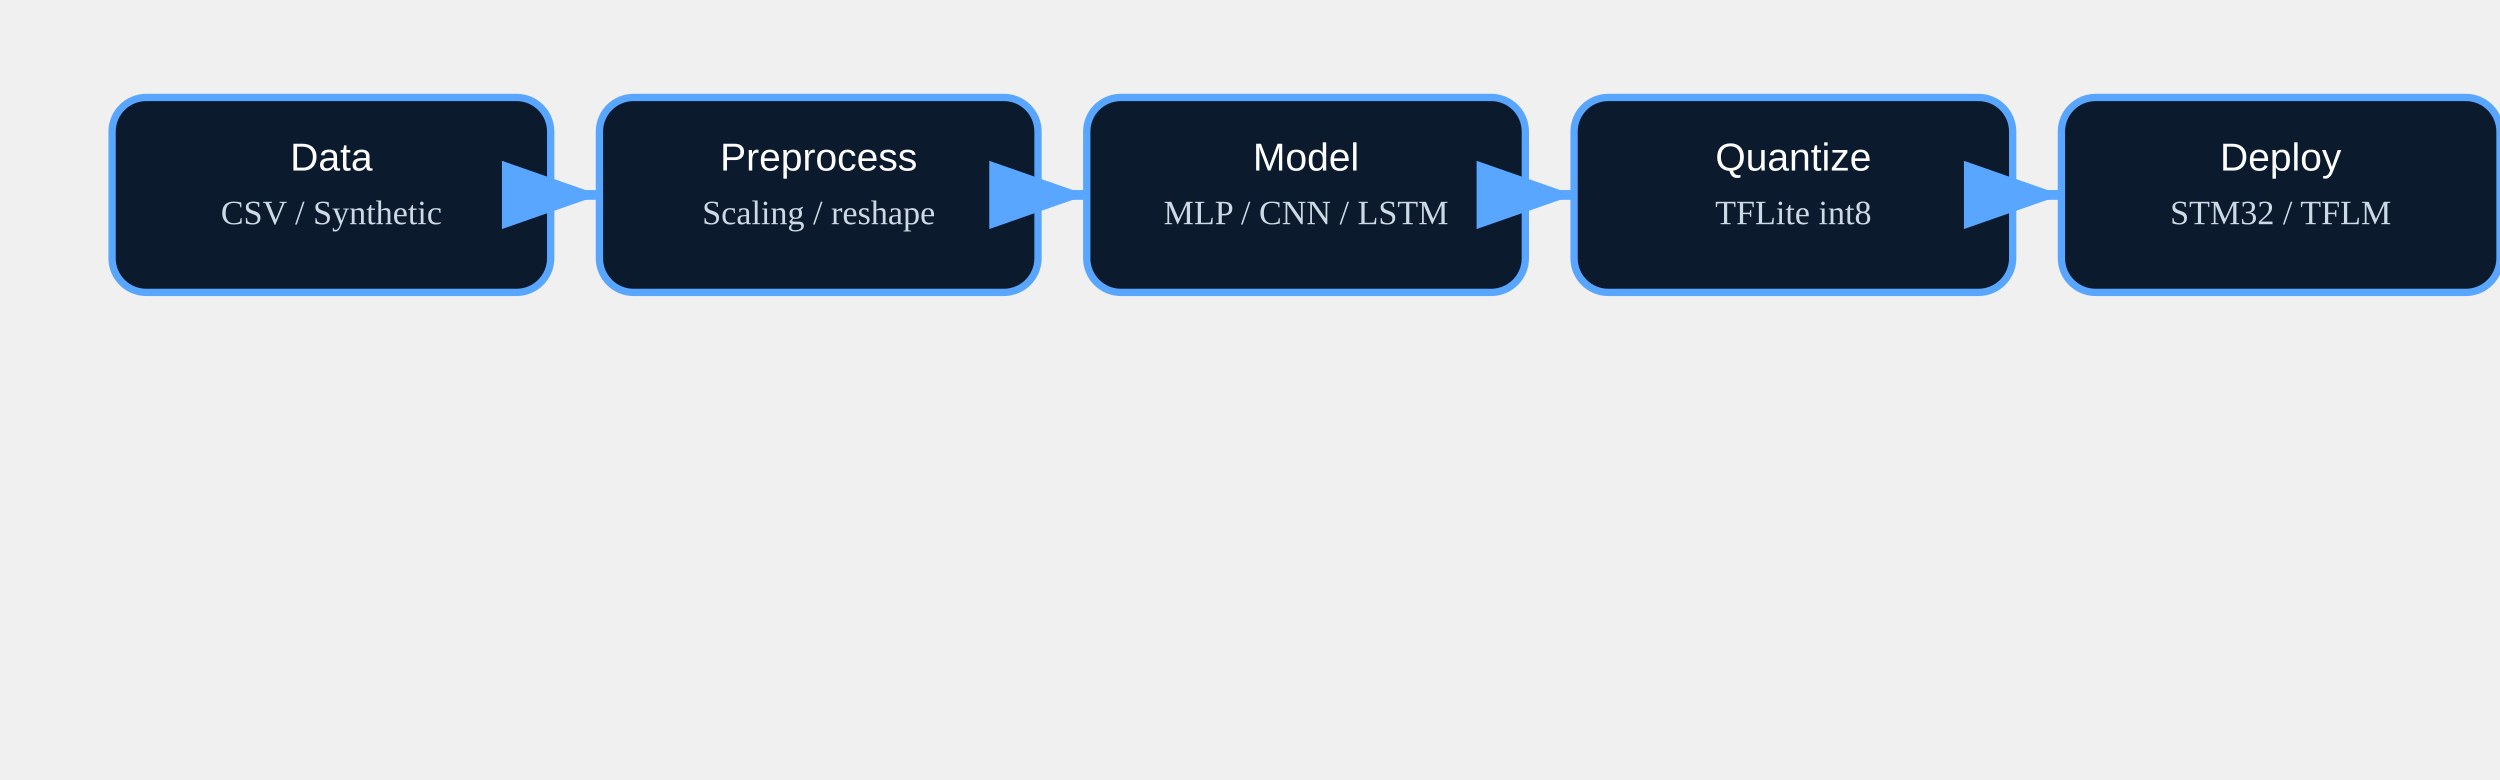
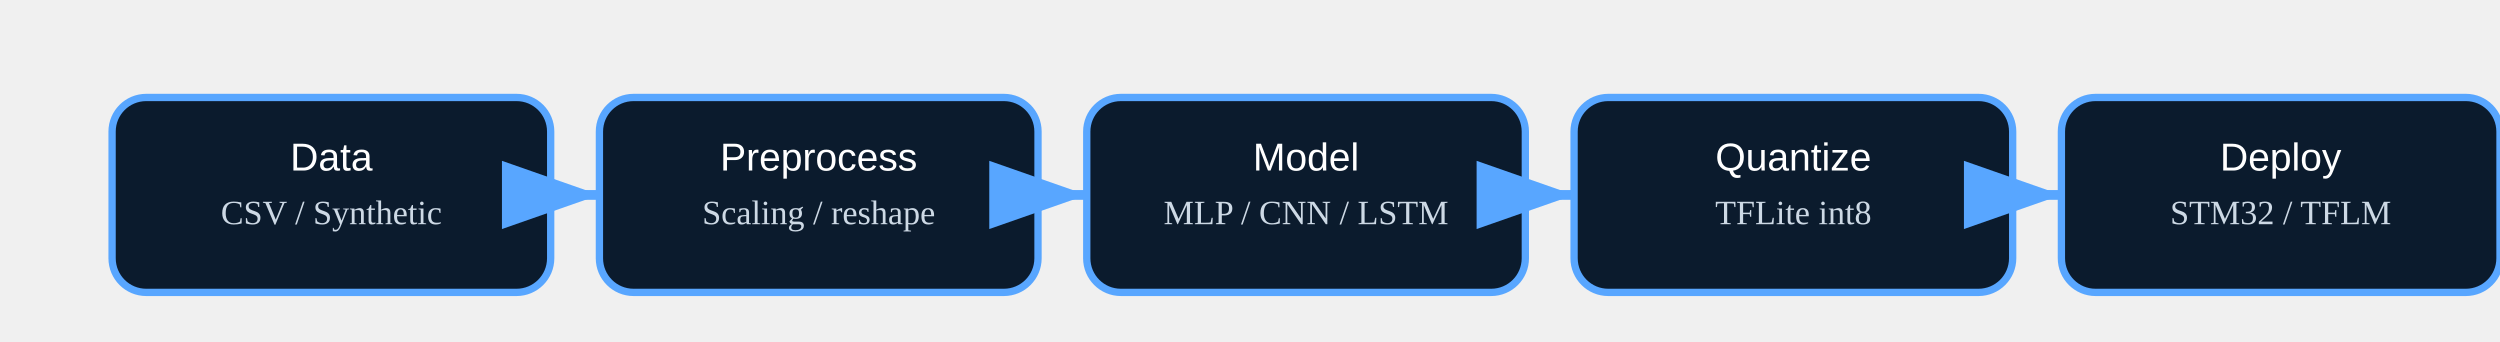
- <svg xmlns="http://www.w3.org/2000/svg" width="1026" height="320" viewBox="0 0 1026 320">
+ <svg xmlns="http://www.w3.org/2000/svg" width="100%" height="140" viewBox="0 0 1026 140">
  <style>
    .box { fill:#0b1b2d; stroke:#58a6ff; stroke-width:3; rx:14; }
    .text { fill:#fff; font-family:Arial, sans-serif; font-size:16px; }
    .subtitle { fill:#cdd9e5; font-size:14px; }
    .arrow { fill:none; stroke:#58a6ff; stroke-width:4; marker-end:url(#arrowhead); }
  </style>
  <defs>
    <marker id="arrowhead" markerWidth="10" markerHeight="7" refX="10" refY="3.5" orient="auto">
      <polygon points="0 0, 10 3.5, 0 7" fill="#58a6ff" />
    </marker>
  </defs>
  <rect class="box" x="46" y="40" width="180" height="80" />
  <text class="text" x="136" y="70" text-anchor="middle">Data</text>
  <text class="subtitle" x="136" y="92" text-anchor="middle">CSV / Synthetic</text>
  <rect class="box" x="246" y="40" width="180" height="80" />
  <text class="text" x="336" y="70" text-anchor="middle">Preprocess</text>
  <text class="subtitle" x="336" y="92" text-anchor="middle">Scaling / reshape</text>
  <rect class="box" x="446" y="40" width="180" height="80" />
  <text class="text" x="536" y="70" text-anchor="middle">Model</text>
  <text class="subtitle" x="536" y="92" text-anchor="middle">MLP / CNN / LSTM</text>
  <rect class="box" x="646" y="40" width="180" height="80" />
  <text class="text" x="736" y="70" text-anchor="middle">Quantize</text>
  <text class="subtitle" x="736" y="92" text-anchor="middle">TFLite int8</text>
  <rect class="box" x="846" y="40" width="180" height="80" />
  <text class="text" x="936" y="70" text-anchor="middle">Deploy</text>
  <text class="subtitle" x="936" y="92" text-anchor="middle">STM32 / TFLM</text>
  <path class="arrow" d="M226 80 L246 80" />
  <path class="arrow" d="M426 80 L446 80" />
  <path class="arrow" d="M626 80 L646 80" />
  <path class="arrow" d="M826 80 L846 80" />
</svg>
